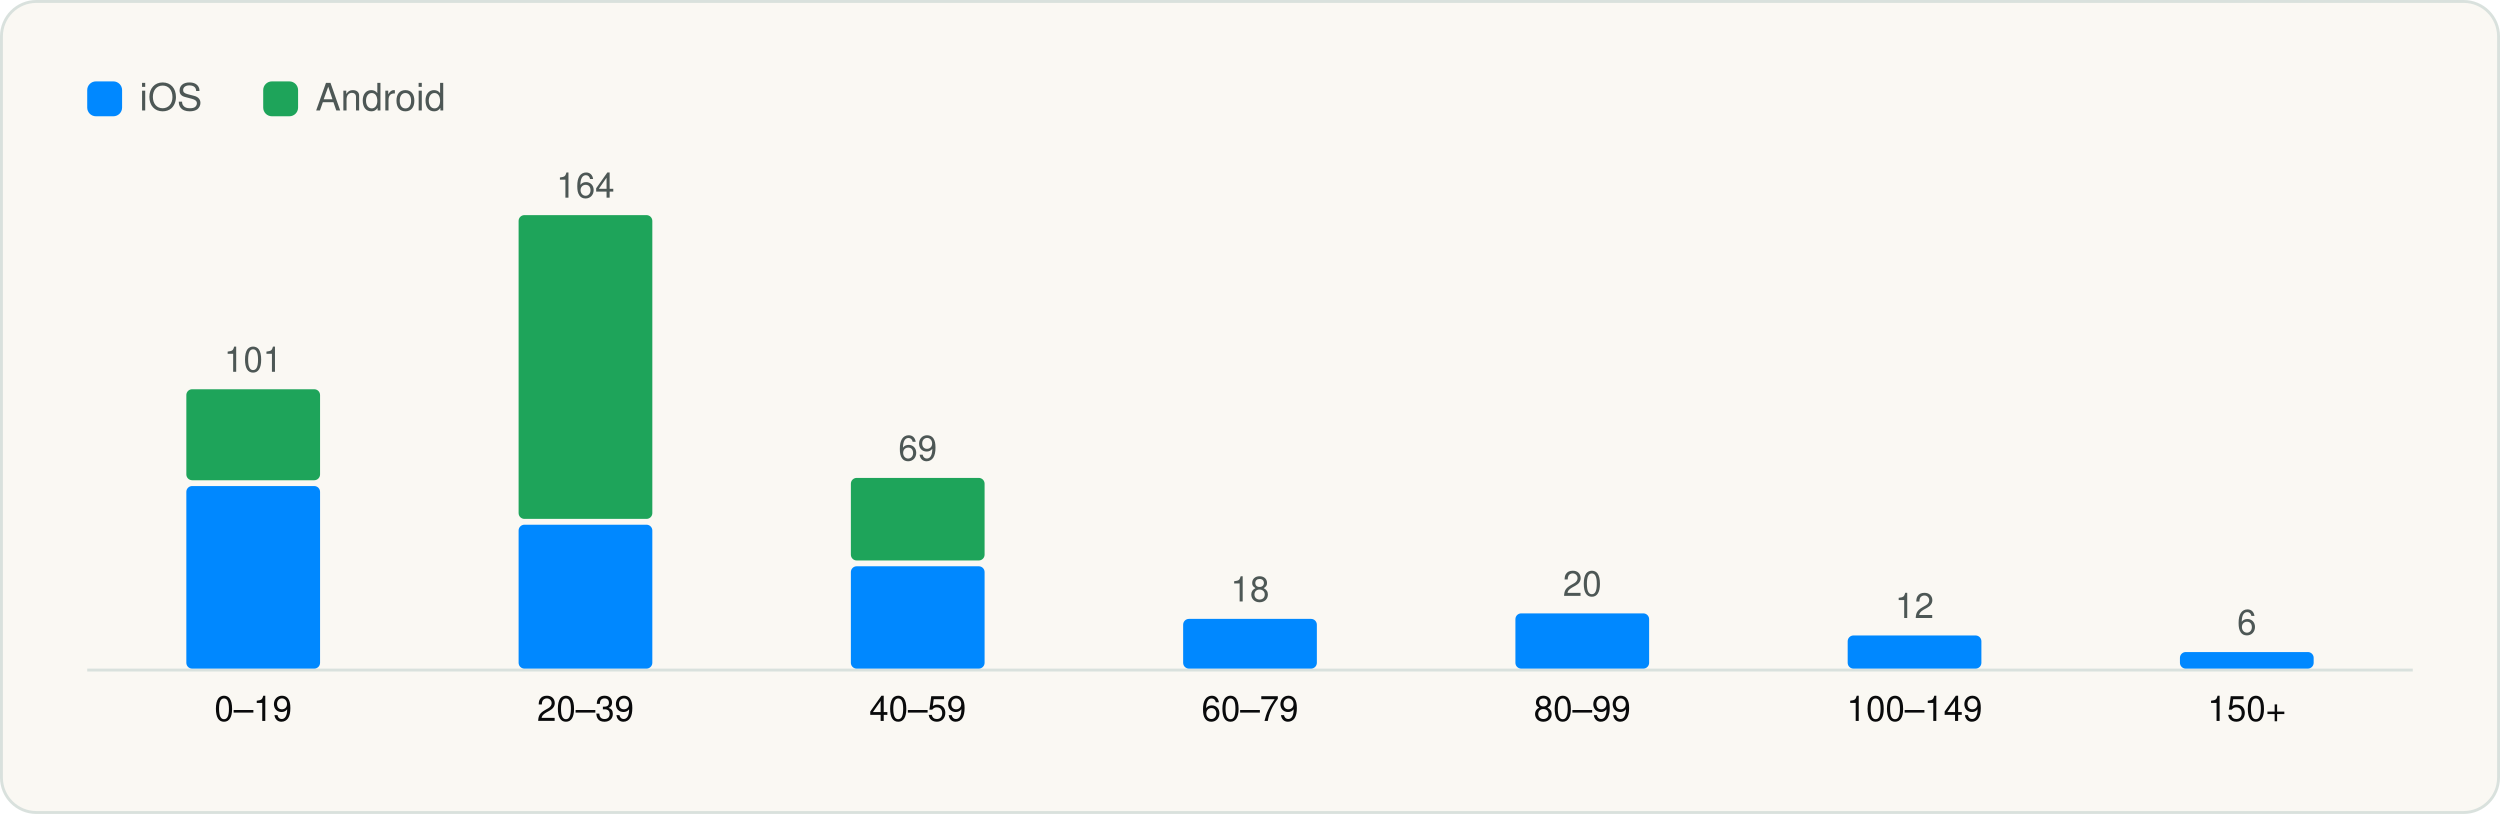
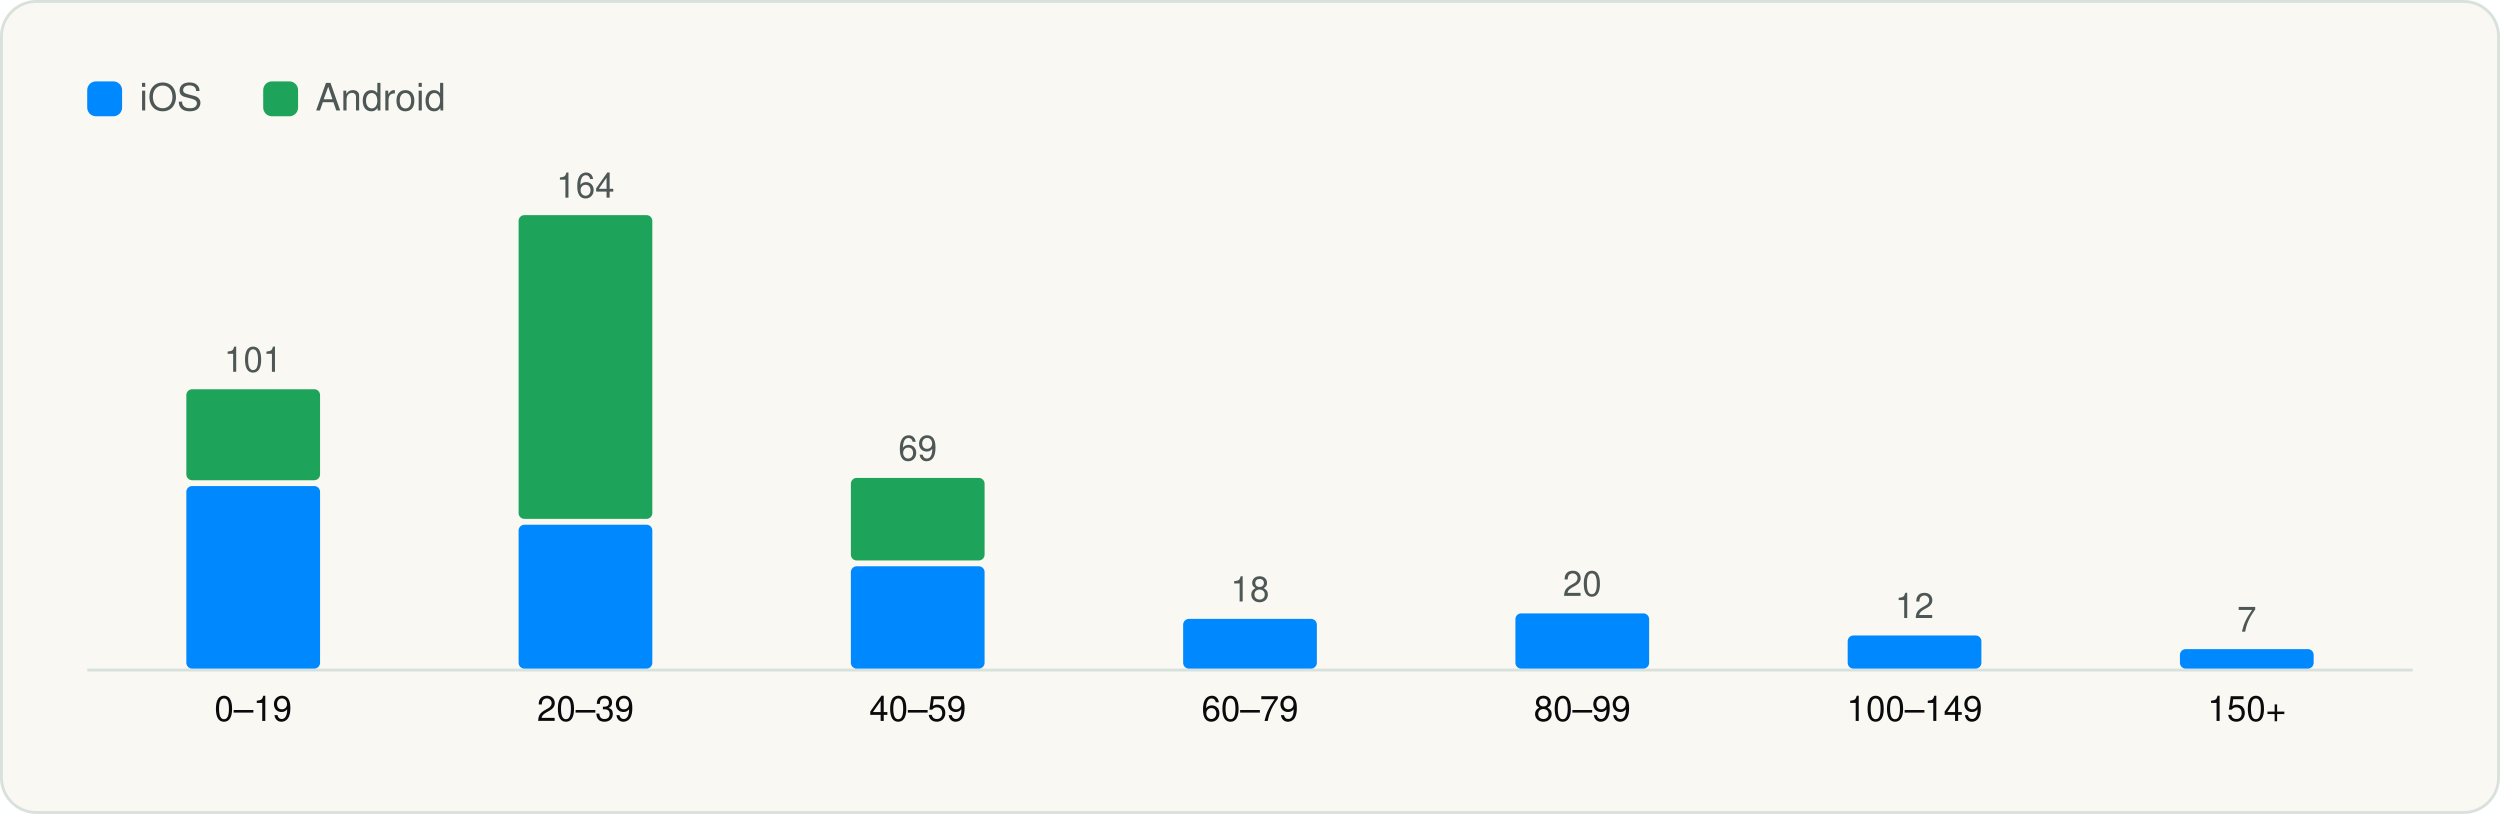
<svg xmlns="http://www.w3.org/2000/svg" viewBox="0 0 860 280" width="860" height="280" role="img" aria-label="SDKs per app" font-family="Geist, -apple-system, BlinkMacSystemFont, 'Segoe UI', Helvetica, Arial, sans-serif">
  <rect x="0.5" y="0.5" width="859" height="279" rx="12" fill="#FAF8F3" stroke="#D9E1DD" />
  <g transform="translate(20 20)">
    <rect x="10" y="8" width="12" height="12" rx="3" fill="#0088FF" />
    <text x="28" y="18" font-size="13" fill="#4D5755">iOS</text>
    <rect x="70.54" y="8" width="12" height="12" rx="3" fill="#1EA45A" />
    <text x="88.54" y="18" font-size="13" fill="#4D5755">Android</text>
    <line x1="10" y1="210.5" x2="810" y2="210.5" stroke="#D9E1DD" />
    <rect x="44.1" y="147.2" width="46.0" height="62.8" rx="2" fill="#0088FF" />
    <rect x="44.1" y="113.9" width="46.0" height="31.3" rx="2" fill="#1EA45A" />
    <text x="67.1" y="107.9" font-size="12" text-anchor="middle" fill="#4D5755">101</text>
    <text x="67.1" y="228.0" font-size="12" text-anchor="middle" fill="#090A0B">0–19</text>
    <rect x="158.4" y="160.5" width="46.0" height="49.5" rx="2" fill="#0088FF" />
    <rect x="158.4" y="54.0" width="46.0" height="104.5" rx="2" fill="#1EA45A" />
    <text x="181.4" y="48.0" font-size="12" text-anchor="middle" fill="#4D5755">164</text>
    <text x="181.4" y="228.0" font-size="12" text-anchor="middle" fill="#090A0B">20–39</text>
    <rect x="272.7" y="174.8" width="46.0" height="35.2" rx="2" fill="#0088FF" />
    <rect x="272.7" y="144.4" width="46.0" height="28.4" rx="2" fill="#1EA45A" />
    <text x="295.7" y="138.4" font-size="12" text-anchor="middle" fill="#4D5755">69</text>
    <text x="295.7" y="228.0" font-size="12" text-anchor="middle" fill="#090A0B">40–59</text>
    <rect x="387.0" y="192.9" width="46.0" height="17.1" rx="2" fill="#0088FF" />
    <text x="410.0" y="186.9" font-size="12" text-anchor="middle" fill="#4D5755">18</text>
    <text x="410.0" y="228.0" font-size="12" text-anchor="middle" fill="#090A0B">60–79</text>
    <rect x="501.3" y="191.0" width="46.0" height="19.0" rx="2" fill="#0088FF" />
    <text x="524.3" y="185.0" font-size="12" text-anchor="middle" fill="#4D5755">20</text>
    <text x="524.3" y="228.0" font-size="12" text-anchor="middle" fill="#090A0B">80–99</text>
    <rect x="615.6" y="198.6" width="46.0" height="11.4" rx="2" fill="#0088FF" />
    <text x="638.6" y="192.6" font-size="12" text-anchor="middle" fill="#4D5755">12</text>
    <text x="638.6" y="228.0" font-size="12" text-anchor="middle" fill="#090A0B">100–149</text>
-     <rect x="729.9" y="204.3" width="46.0" height="5.7" rx="2" fill="#0088FF" />
-     <text x="752.9" y="198.3" font-size="12" text-anchor="middle" fill="#4D5755">6</text>
+     <rect x="729.9" y="203.3" width="46.0" height="6.7" rx="2" fill="#0088FF" />
+     <text x="752.9" y="197.3" font-size="12" text-anchor="middle" fill="#4D5755">7</text>
    <text x="752.9" y="228.0" font-size="12" text-anchor="middle" fill="#090A0B">150+</text>
  </g>
</svg>
